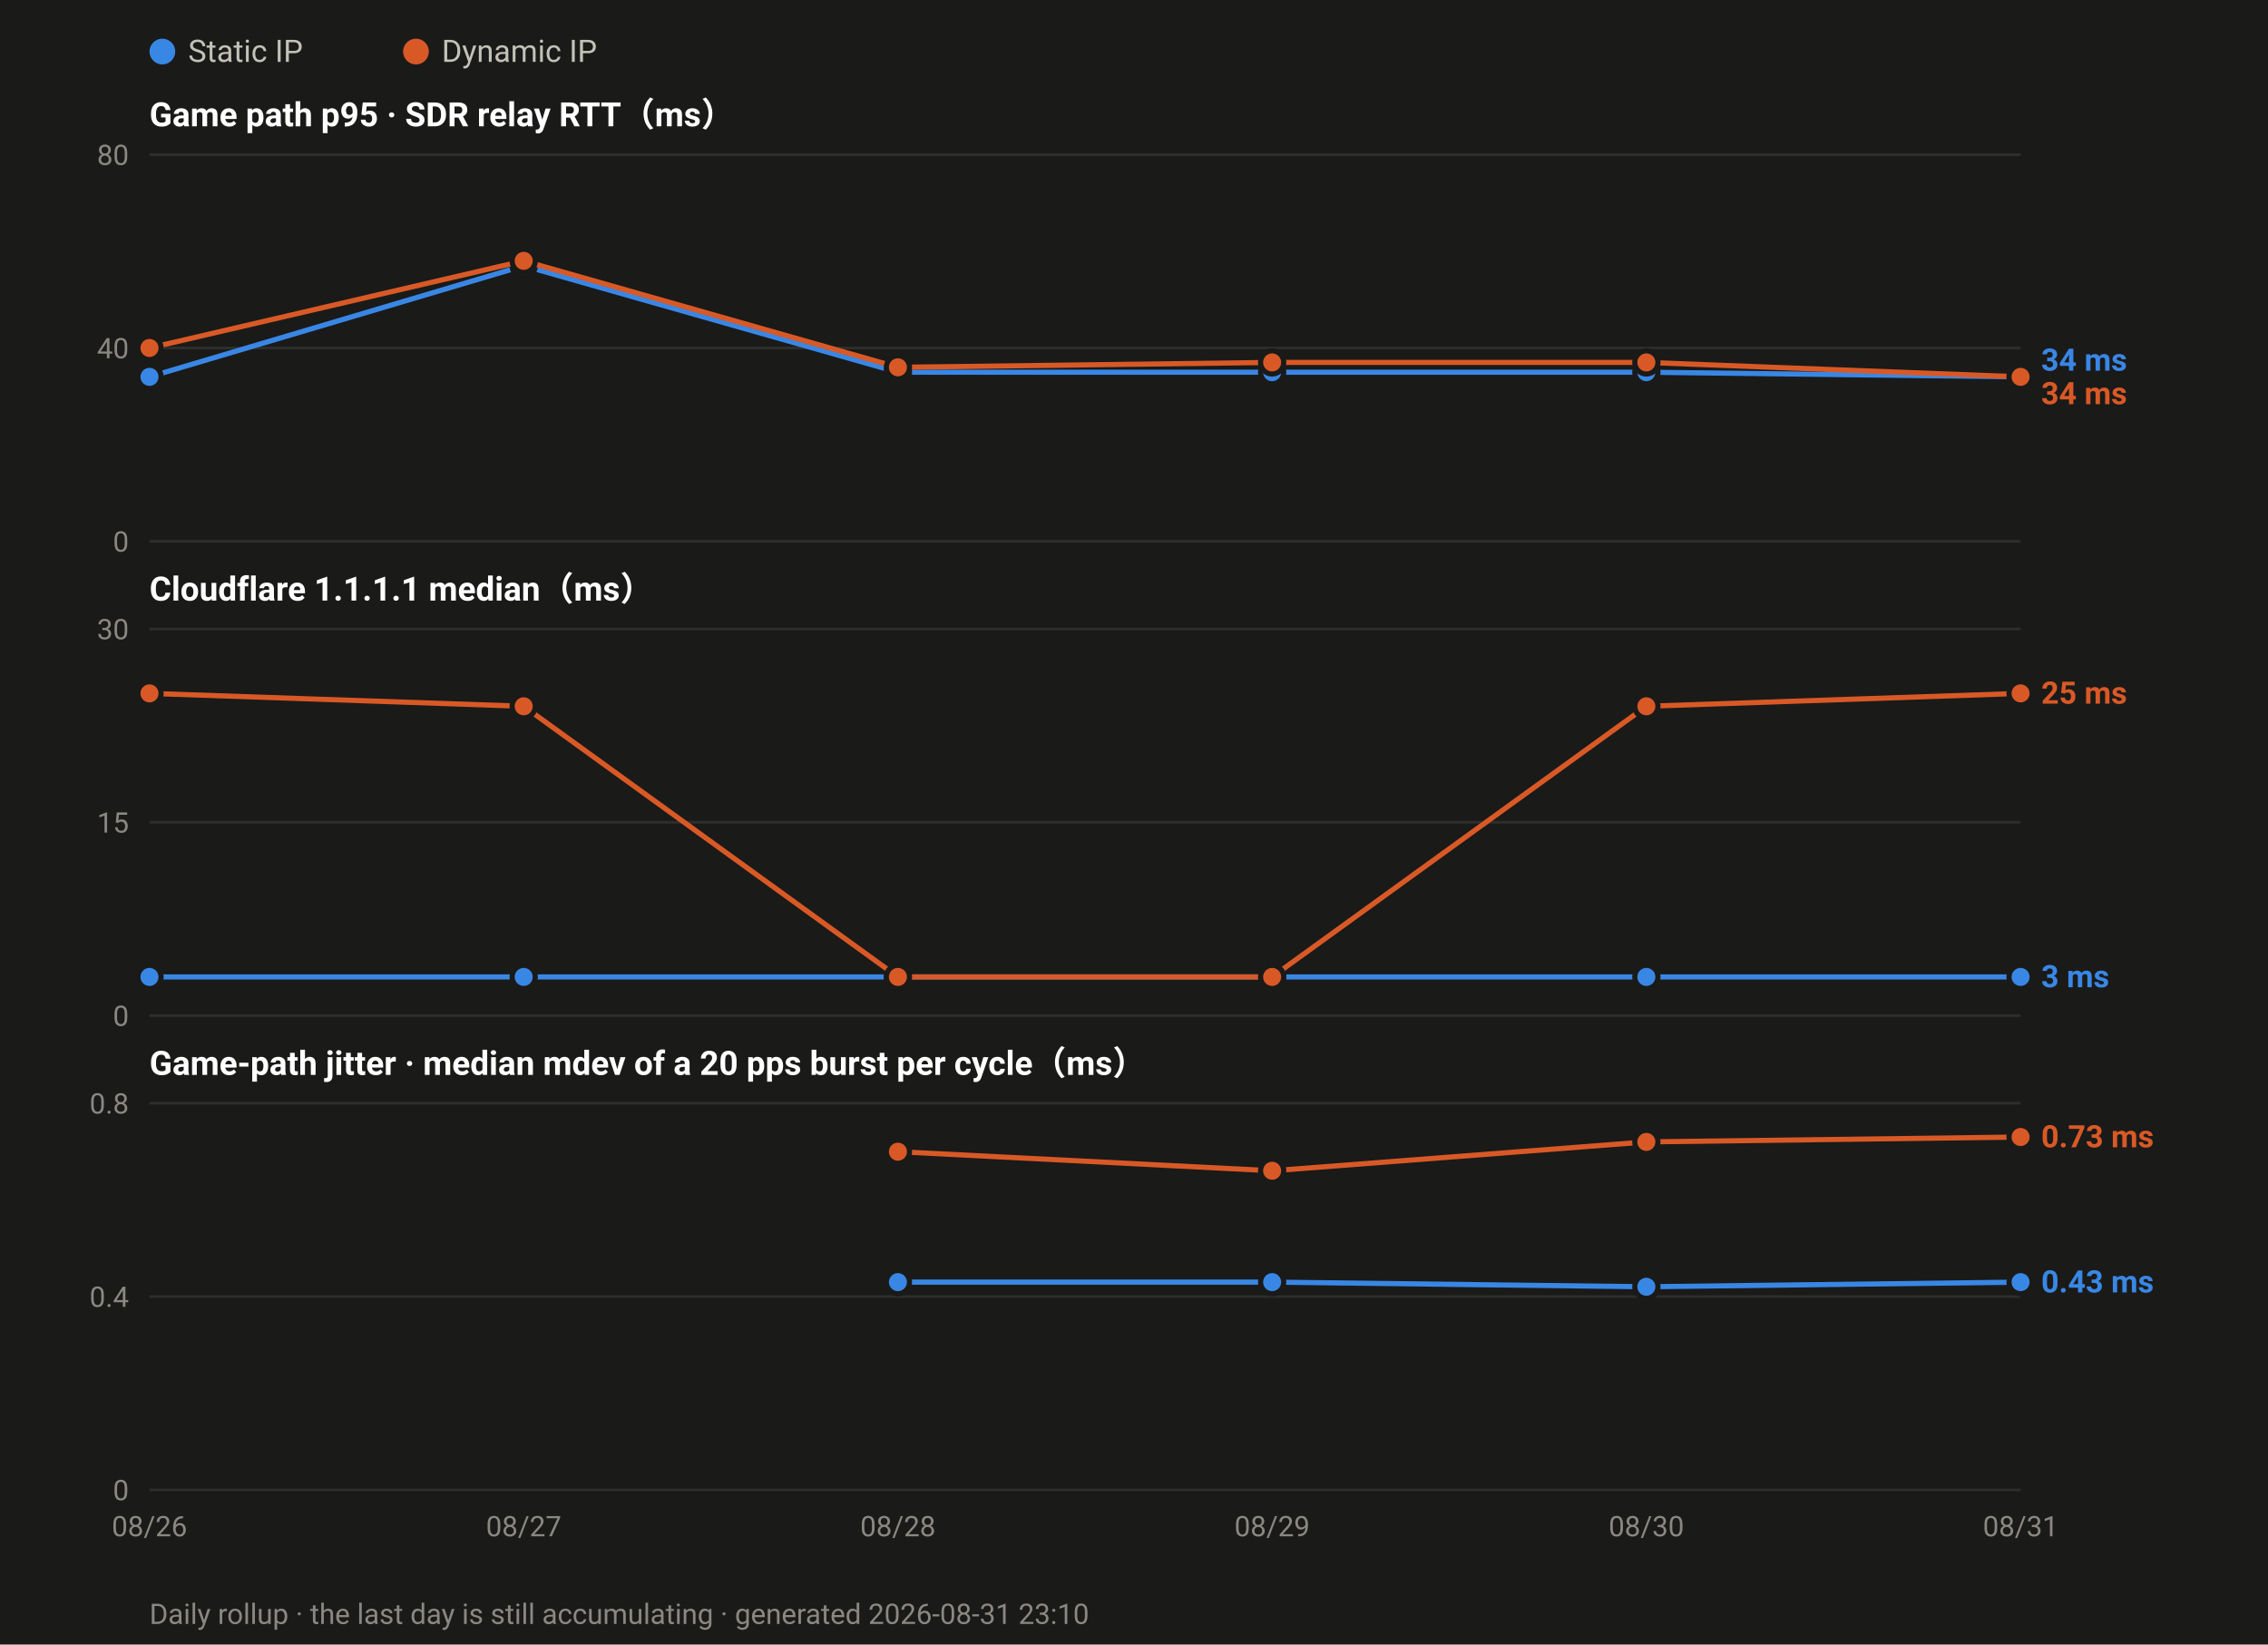
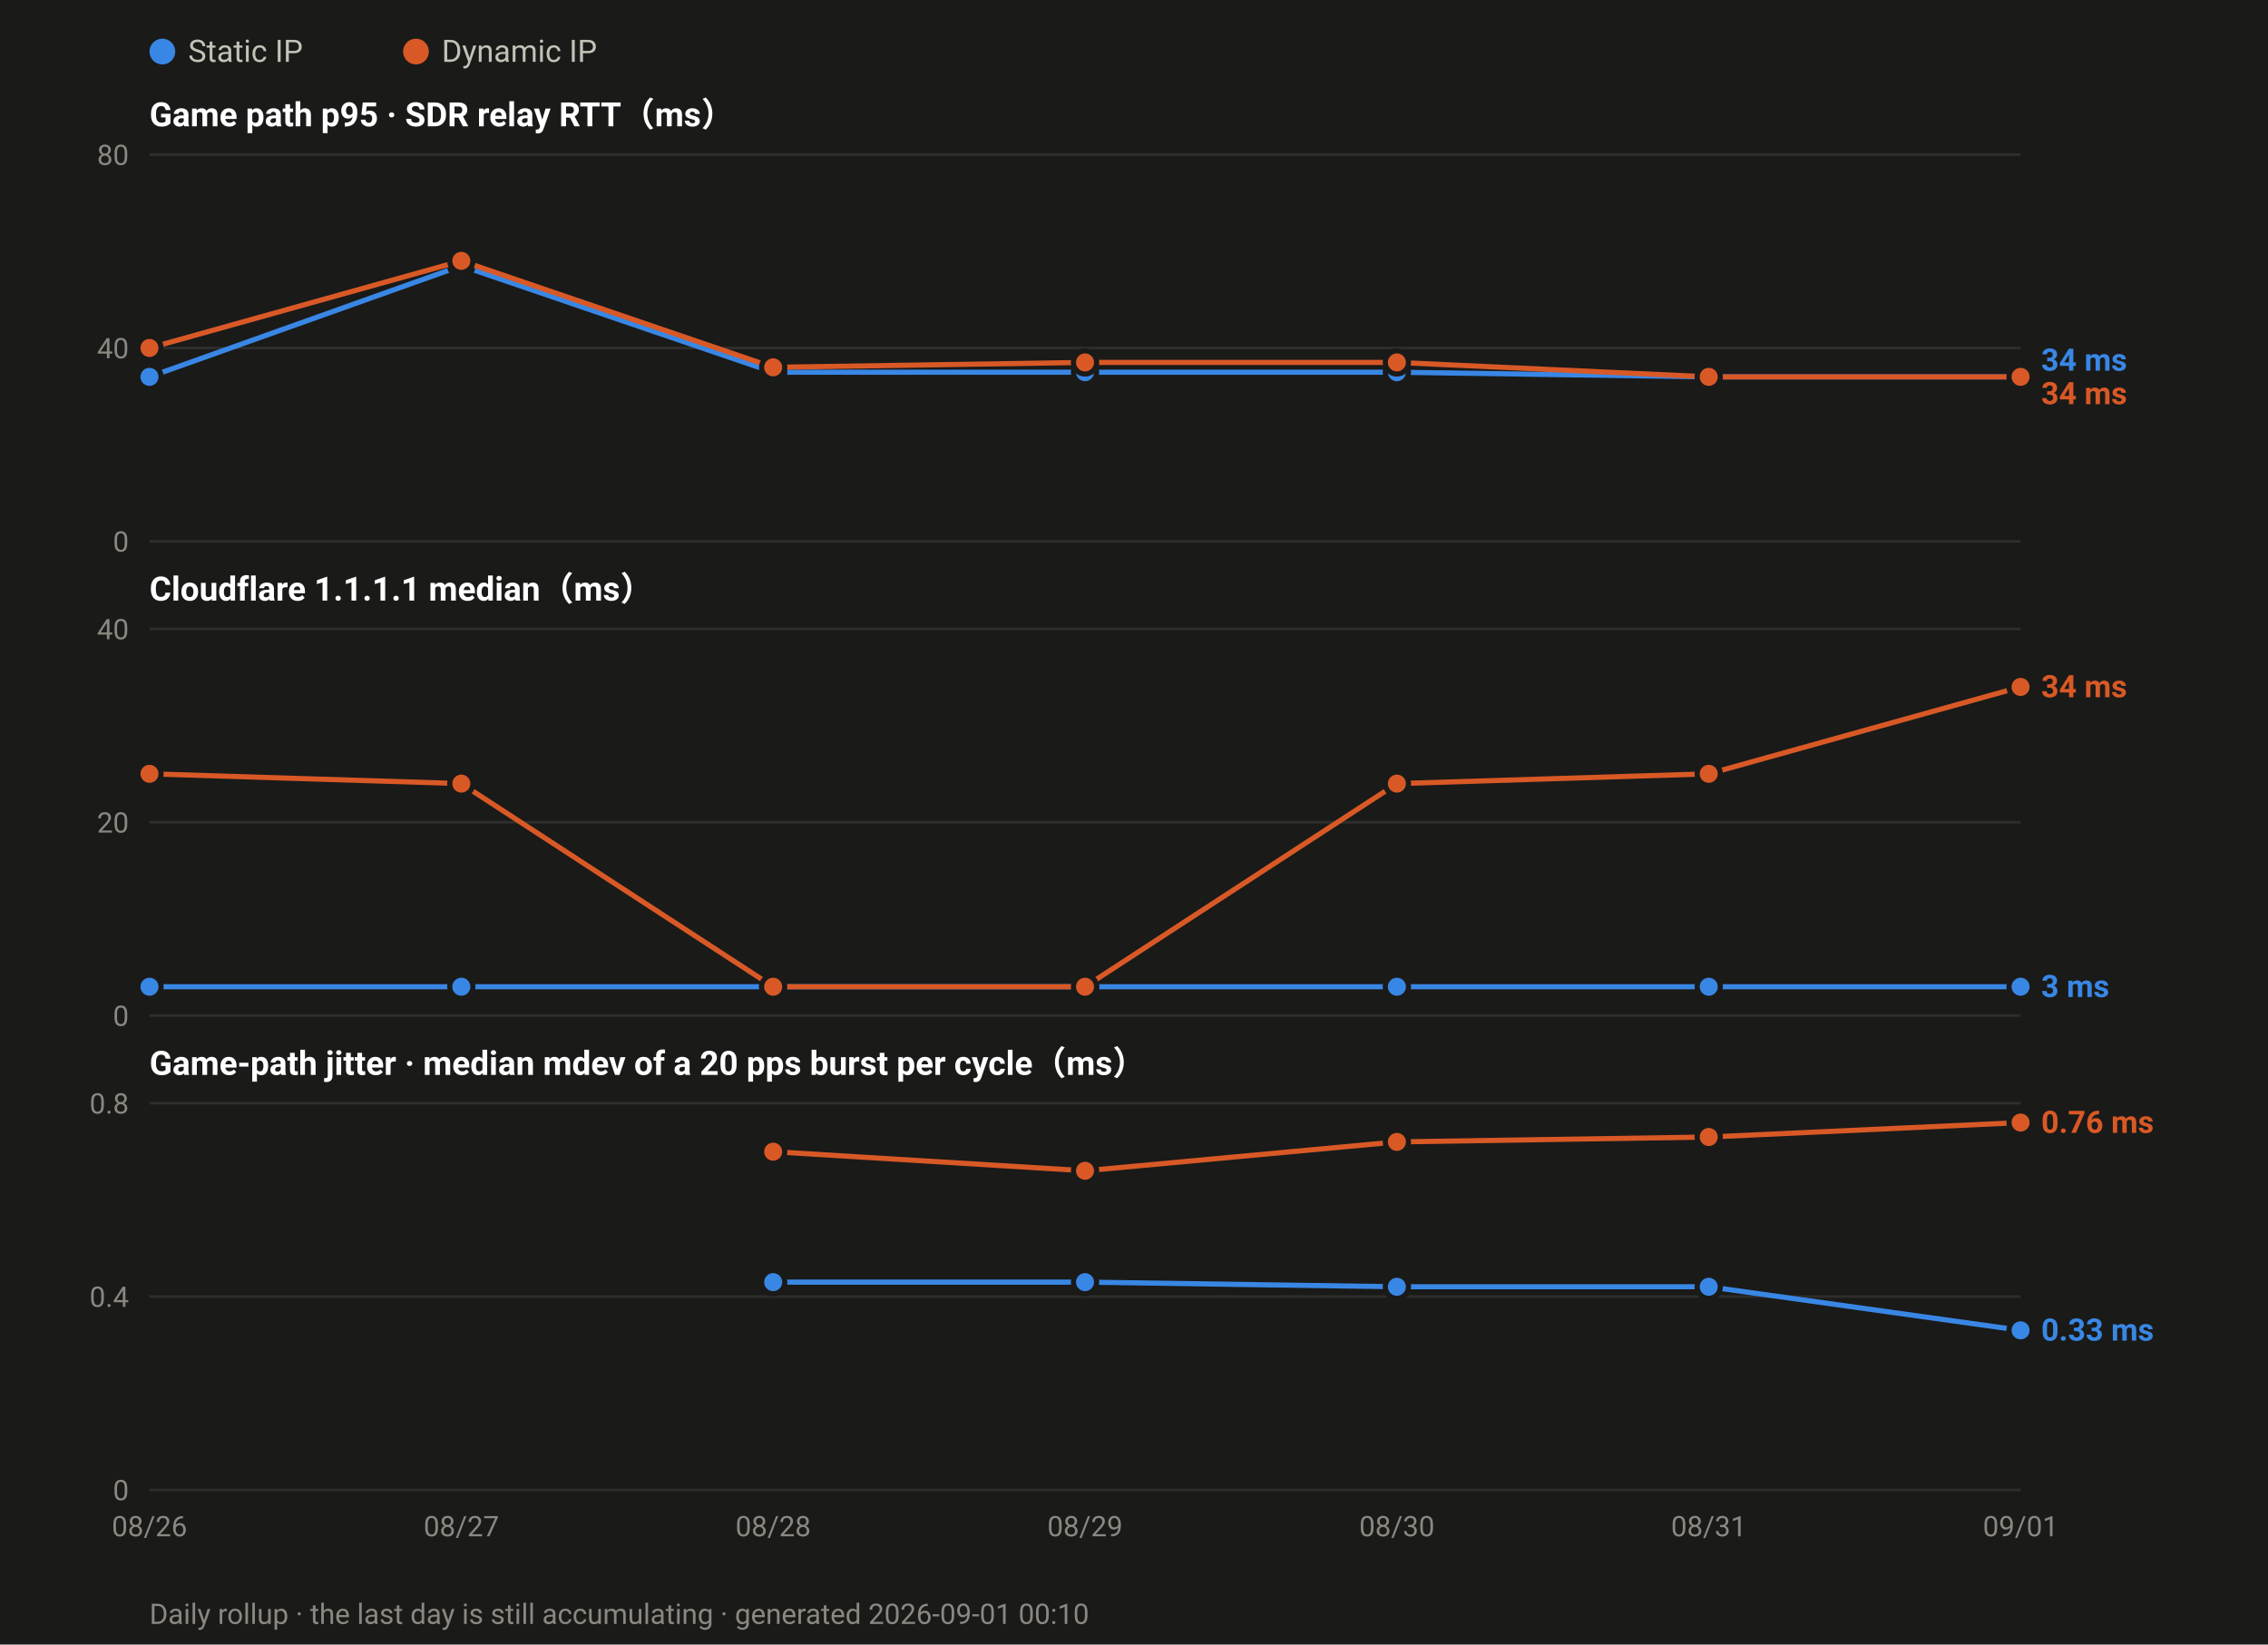
<svg xmlns="http://www.w3.org/2000/svg" width="880" height="638" viewBox="0 0 880 638" font-family="ui-sans-serif,-apple-system,Segoe UI,Roboto,Helvetica,Arial,sans-serif">
  <rect width="880" height="638" fill="#1a1a19" />
  <circle cx="63.0" cy="20" r="5" fill="#3987e5" />
  <text x="73.0" y="24" font-size="12" fill="#c3c2b7">Static IP</text>
  <circle cx="161.4" cy="20" r="5" fill="#d95926" />
  <text x="171.4" y="24" font-size="12" fill="#c3c2b7">Dynamic IP</text>
  <text x="58" y="49.0" font-size="13" font-weight="600" fill="#ffffff">Game path p95 · SDR relay RTT（ms）</text>
  <line x1="58" y1="210.0" x2="784.0" y2="210.0" stroke="#2e2e2c" stroke-width="1" />
  <text x="50" y="214.0" font-size="11" text-anchor="end" fill="#8a8880">0</text>
  <line x1="58" y1="135.0" x2="784.0" y2="135.0" stroke="#2e2e2c" stroke-width="1" />
  <text x="50" y="139.0" font-size="11" text-anchor="end" fill="#8a8880">40</text>
  <line x1="58" y1="60.0" x2="784.0" y2="60.0" stroke="#2e2e2c" stroke-width="1" />
  <text x="50" y="64.0" font-size="11" text-anchor="end" fill="#8a8880">80</text>
-   <polyline fill="none" stroke="#3987e5" stroke-width="2" stroke-linejoin="round" points="58.0,146.2 203.2,103.1 348.4,144.4 493.6,144.4 638.8,144.4 784.0,146.2" />
+   <polyline fill="none" stroke="#3987e5" stroke-width="2" stroke-linejoin="round" points="58.0,146.2 179.0,103.1 300.0,144.4 421.0,144.4 542.0,144.4 663.0,146.2 784.0,146.2" />
  <circle cx="58.0" cy="146.2" r="4.5" fill="#3987e5" stroke="#1a1a19" stroke-width="2" />
-   <circle cx="203.2" cy="103.1" r="4.5" fill="#3987e5" stroke="#1a1a19" stroke-width="2" />
-   <circle cx="348.4" cy="144.4" r="4.5" fill="#3987e5" stroke="#1a1a19" stroke-width="2" />
-   <circle cx="493.6" cy="144.4" r="4.5" fill="#3987e5" stroke="#1a1a19" stroke-width="2" />
-   <circle cx="638.8" cy="144.4" r="4.5" fill="#3987e5" stroke="#1a1a19" stroke-width="2" />
+   <circle cx="179.0" cy="103.1" r="4.5" fill="#3987e5" stroke="#1a1a19" stroke-width="2" />
+   <circle cx="300.0" cy="144.4" r="4.5" fill="#3987e5" stroke="#1a1a19" stroke-width="2" />
+   <circle cx="421.0" cy="144.4" r="4.5" fill="#3987e5" stroke="#1a1a19" stroke-width="2" />
+   <circle cx="542.0" cy="144.4" r="4.5" fill="#3987e5" stroke="#1a1a19" stroke-width="2" />
+   <circle cx="663.0" cy="146.2" r="4.5" fill="#3987e5" stroke="#1a1a19" stroke-width="2" />
  <circle cx="784.0" cy="146.2" r="4.5" fill="#3987e5" stroke="#1a1a19" stroke-width="2" />
-   <polyline fill="none" stroke="#d95926" stroke-width="2" stroke-linejoin="round" points="58.0,135.0 203.2,101.2 348.4,142.5 493.6,140.6 638.8,140.6 784.0,146.2" />
+   <polyline fill="none" stroke="#d95926" stroke-width="2" stroke-linejoin="round" points="58.0,135.0 179.0,101.2 300.0,142.5 421.0,140.6 542.0,140.6 663.0,146.2 784.0,146.2" />
  <circle cx="58.0" cy="135.0" r="4.5" fill="#d95926" stroke="#1a1a19" stroke-width="2" />
-   <circle cx="203.2" cy="101.2" r="4.5" fill="#d95926" stroke="#1a1a19" stroke-width="2" />
-   <circle cx="348.4" cy="142.5" r="4.5" fill="#d95926" stroke="#1a1a19" stroke-width="2" />
-   <circle cx="493.6" cy="140.6" r="4.5" fill="#d95926" stroke="#1a1a19" stroke-width="2" />
-   <circle cx="638.8" cy="140.6" r="4.5" fill="#d95926" stroke="#1a1a19" stroke-width="2" />
+   <circle cx="179.0" cy="101.2" r="4.5" fill="#d95926" stroke="#1a1a19" stroke-width="2" />
+   <circle cx="300.0" cy="142.5" r="4.5" fill="#d95926" stroke="#1a1a19" stroke-width="2" />
+   <circle cx="421.0" cy="140.6" r="4.5" fill="#d95926" stroke="#1a1a19" stroke-width="2" />
+   <circle cx="542.0" cy="140.6" r="4.5" fill="#d95926" stroke="#1a1a19" stroke-width="2" />
+   <circle cx="663.0" cy="146.2" r="4.5" fill="#d95926" stroke="#1a1a19" stroke-width="2" />
  <circle cx="784.0" cy="146.2" r="4.5" fill="#d95926" stroke="#1a1a19" stroke-width="2" />
  <text x="792.0" y="143.8" font-size="12" font-weight="600" fill="#3987e5">34 ms</text>
  <text x="792.0" y="156.8" font-size="12" font-weight="600" fill="#d95926">34 ms</text>
  <text x="58" y="233.0" font-size="13" font-weight="600" fill="#ffffff">Cloudflare 1.1.1.1 median（ms）</text>
  <line x1="58" y1="394.0" x2="784.0" y2="394.0" stroke="#2e2e2c" stroke-width="1" />
  <text x="50" y="398.0" font-size="11" text-anchor="end" fill="#8a8880">0</text>
  <line x1="58" y1="319.0" x2="784.0" y2="319.0" stroke="#2e2e2c" stroke-width="1" />
-   <text x="50" y="323.0" font-size="11" text-anchor="end" fill="#8a8880">15</text>
+   <text x="50" y="323.0" font-size="11" text-anchor="end" fill="#8a8880">20</text>
  <line x1="58" y1="244.0" x2="784.0" y2="244.0" stroke="#2e2e2c" stroke-width="1" />
-   <text x="50" y="248.0" font-size="11" text-anchor="end" fill="#8a8880">30</text>
-   <polyline fill="none" stroke="#3987e5" stroke-width="2" stroke-linejoin="round" points="58.0,379.0 203.2,379.0 348.4,379.0 493.6,379.0 638.8,379.0 784.0,379.0" />
-   <circle cx="58.0" cy="379.0" r="4.5" fill="#3987e5" stroke="#1a1a19" stroke-width="2" />
-   <circle cx="203.2" cy="379.0" r="4.5" fill="#3987e5" stroke="#1a1a19" stroke-width="2" />
-   <circle cx="348.4" cy="379.0" r="4.5" fill="#3987e5" stroke="#1a1a19" stroke-width="2" />
-   <circle cx="493.6" cy="379.0" r="4.5" fill="#3987e5" stroke="#1a1a19" stroke-width="2" />
-   <circle cx="638.8" cy="379.0" r="4.5" fill="#3987e5" stroke="#1a1a19" stroke-width="2" />
-   <circle cx="784.0" cy="379.0" r="4.5" fill="#3987e5" stroke="#1a1a19" stroke-width="2" />
-   <polyline fill="none" stroke="#d95926" stroke-width="2" stroke-linejoin="round" points="58.0,269.0 203.2,274.0 348.4,379.0 493.6,379.0 638.8,274.0 784.0,269.0" />
-   <circle cx="58.0" cy="269.0" r="4.5" fill="#d95926" stroke="#1a1a19" stroke-width="2" />
-   <circle cx="203.2" cy="274.0" r="4.5" fill="#d95926" stroke="#1a1a19" stroke-width="2" />
-   <circle cx="348.4" cy="379.0" r="4.5" fill="#d95926" stroke="#1a1a19" stroke-width="2" />
-   <circle cx="493.6" cy="379.0" r="4.5" fill="#d95926" stroke="#1a1a19" stroke-width="2" />
-   <circle cx="638.8" cy="274.0" r="4.5" fill="#d95926" stroke="#1a1a19" stroke-width="2" />
-   <circle cx="784.0" cy="269.0" r="4.5" fill="#d95926" stroke="#1a1a19" stroke-width="2" />
-   <text x="792.0" y="273.0" font-size="12" font-weight="600" fill="#d95926">25 ms</text>
-   <text x="792.0" y="383.0" font-size="12" font-weight="600" fill="#3987e5">3 ms</text>
+   <text x="50" y="248.0" font-size="11" text-anchor="end" fill="#8a8880">40</text>
+   <polyline fill="none" stroke="#3987e5" stroke-width="2" stroke-linejoin="round" points="58.0,382.8 179.0,382.8 300.0,382.8 421.0,382.8 542.0,382.8 663.0,382.8 784.0,382.8" />
+   <circle cx="58.0" cy="382.8" r="4.5" fill="#3987e5" stroke="#1a1a19" stroke-width="2" />
+   <circle cx="179.0" cy="382.8" r="4.5" fill="#3987e5" stroke="#1a1a19" stroke-width="2" />
+   <circle cx="300.0" cy="382.8" r="4.5" fill="#3987e5" stroke="#1a1a19" stroke-width="2" />
+   <circle cx="421.0" cy="382.8" r="4.5" fill="#3987e5" stroke="#1a1a19" stroke-width="2" />
+   <circle cx="542.0" cy="382.8" r="4.5" fill="#3987e5" stroke="#1a1a19" stroke-width="2" />
+   <circle cx="663.0" cy="382.8" r="4.5" fill="#3987e5" stroke="#1a1a19" stroke-width="2" />
+   <circle cx="784.0" cy="382.8" r="4.5" fill="#3987e5" stroke="#1a1a19" stroke-width="2" />
+   <polyline fill="none" stroke="#d95926" stroke-width="2" stroke-linejoin="round" points="58.0,300.2 179.0,304.0 300.0,382.8 421.0,382.8 542.0,304.0 663.0,300.2 784.0,266.5" />
+   <circle cx="58.0" cy="300.2" r="4.5" fill="#d95926" stroke="#1a1a19" stroke-width="2" />
+   <circle cx="179.0" cy="304.0" r="4.5" fill="#d95926" stroke="#1a1a19" stroke-width="2" />
+   <circle cx="300.0" cy="382.8" r="4.5" fill="#d95926" stroke="#1a1a19" stroke-width="2" />
+   <circle cx="421.0" cy="382.8" r="4.5" fill="#d95926" stroke="#1a1a19" stroke-width="2" />
+   <circle cx="542.0" cy="304.0" r="4.5" fill="#d95926" stroke="#1a1a19" stroke-width="2" />
+   <circle cx="663.0" cy="300.2" r="4.5" fill="#d95926" stroke="#1a1a19" stroke-width="2" />
+   <circle cx="784.0" cy="266.5" r="4.5" fill="#d95926" stroke="#1a1a19" stroke-width="2" />
+   <text x="792.0" y="270.5" font-size="12" font-weight="600" fill="#d95926">34 ms</text>
+   <text x="792.0" y="386.8" font-size="12" font-weight="600" fill="#3987e5">3 ms</text>
  <text x="58" y="417.0" font-size="13" font-weight="600" fill="#ffffff">Game-path jitter · median mdev of a 20 pps burst per cycle（ms）</text>
  <line x1="58" y1="578.0" x2="784.0" y2="578.0" stroke="#2e2e2c" stroke-width="1" />
  <text x="50" y="582.0" font-size="11" text-anchor="end" fill="#8a8880">0</text>
  <line x1="58" y1="503.0" x2="784.0" y2="503.0" stroke="#2e2e2c" stroke-width="1" />
  <text x="50" y="507.0" font-size="11" text-anchor="end" fill="#8a8880">0.4</text>
  <line x1="58" y1="428.0" x2="784.0" y2="428.0" stroke="#2e2e2c" stroke-width="1" />
  <text x="50" y="432.0" font-size="11" text-anchor="end" fill="#8a8880">0.8</text>
-   <polyline fill="none" stroke="#3987e5" stroke-width="2" stroke-linejoin="round" points="348.4,497.4 493.6,497.4 638.8,499.2 784.0,497.4" />
-   <circle cx="348.4" cy="497.4" r="4.5" fill="#3987e5" stroke="#1a1a19" stroke-width="2" />
-   <circle cx="493.6" cy="497.4" r="4.5" fill="#3987e5" stroke="#1a1a19" stroke-width="2" />
-   <circle cx="638.8" cy="499.2" r="4.5" fill="#3987e5" stroke="#1a1a19" stroke-width="2" />
-   <circle cx="784.0" cy="497.4" r="4.5" fill="#3987e5" stroke="#1a1a19" stroke-width="2" />
-   <polyline fill="none" stroke="#d95926" stroke-width="2" stroke-linejoin="round" points="348.4,446.8 493.6,454.2 638.8,443.0 784.0,441.1" />
-   <circle cx="348.4" cy="446.8" r="4.5" fill="#d95926" stroke="#1a1a19" stroke-width="2" />
-   <circle cx="493.6" cy="454.2" r="4.5" fill="#d95926" stroke="#1a1a19" stroke-width="2" />
-   <circle cx="638.8" cy="443.0" r="4.5" fill="#d95926" stroke="#1a1a19" stroke-width="2" />
-   <circle cx="784.0" cy="441.1" r="4.5" fill="#d95926" stroke="#1a1a19" stroke-width="2" />
-   <text x="792.0" y="445.1" font-size="12" font-weight="600" fill="#d95926">0.73 ms</text>
-   <text x="792.0" y="501.4" font-size="12" font-weight="600" fill="#3987e5">0.43 ms</text>
+   <polyline fill="none" stroke="#3987e5" stroke-width="2" stroke-linejoin="round" points="300.0,497.4 421.0,497.4 542.0,499.2 663.0,499.2 784.0,516.1" />
+   <circle cx="300.0" cy="497.4" r="4.5" fill="#3987e5" stroke="#1a1a19" stroke-width="2" />
+   <circle cx="421.0" cy="497.4" r="4.5" fill="#3987e5" stroke="#1a1a19" stroke-width="2" />
+   <circle cx="542.0" cy="499.2" r="4.5" fill="#3987e5" stroke="#1a1a19" stroke-width="2" />
+   <circle cx="663.0" cy="499.2" r="4.5" fill="#3987e5" stroke="#1a1a19" stroke-width="2" />
+   <circle cx="784.0" cy="516.1" r="4.5" fill="#3987e5" stroke="#1a1a19" stroke-width="2" />
+   <polyline fill="none" stroke="#d95926" stroke-width="2" stroke-linejoin="round" points="300.0,446.8 421.0,454.2 542.0,443.0 663.0,441.1 784.0,435.5" />
+   <circle cx="300.0" cy="446.8" r="4.5" fill="#d95926" stroke="#1a1a19" stroke-width="2" />
+   <circle cx="421.0" cy="454.2" r="4.5" fill="#d95926" stroke="#1a1a19" stroke-width="2" />
+   <circle cx="542.0" cy="443.0" r="4.5" fill="#d95926" stroke="#1a1a19" stroke-width="2" />
+   <circle cx="663.0" cy="441.1" r="4.5" fill="#d95926" stroke="#1a1a19" stroke-width="2" />
+   <circle cx="784.0" cy="435.5" r="4.5" fill="#d95926" stroke="#1a1a19" stroke-width="2" />
+   <text x="792.0" y="439.5" font-size="12" font-weight="600" fill="#d95926">0.76 ms</text>
+   <text x="792.0" y="520.1" font-size="12" font-weight="600" fill="#3987e5">0.33 ms</text>
  <text x="58.0" y="596.0" font-size="11" text-anchor="middle" fill="#8a8880">08/26</text>
-   <text x="203.2" y="596.0" font-size="11" text-anchor="middle" fill="#8a8880">08/27</text>
-   <text x="348.4" y="596.0" font-size="11" text-anchor="middle" fill="#8a8880">08/28</text>
-   <text x="493.6" y="596.0" font-size="11" text-anchor="middle" fill="#8a8880">08/29</text>
-   <text x="638.8" y="596.0" font-size="11" text-anchor="middle" fill="#8a8880">08/30</text>
-   <text x="784.0" y="596.0" font-size="11" text-anchor="middle" fill="#8a8880">08/31</text>
-   <text x="58" y="630" font-size="11" fill="#8a8880">Daily rollup · the last day is still accumulating · generated 2026-08-31 23:10</text>
+   <text x="179.0" y="596.0" font-size="11" text-anchor="middle" fill="#8a8880">08/27</text>
+   <text x="300.0" y="596.0" font-size="11" text-anchor="middle" fill="#8a8880">08/28</text>
+   <text x="421.0" y="596.0" font-size="11" text-anchor="middle" fill="#8a8880">08/29</text>
+   <text x="542.0" y="596.0" font-size="11" text-anchor="middle" fill="#8a8880">08/30</text>
+   <text x="663.0" y="596.0" font-size="11" text-anchor="middle" fill="#8a8880">08/31</text>
+   <text x="784.0" y="596.0" font-size="11" text-anchor="middle" fill="#8a8880">09/01</text>
+   <text x="58" y="630" font-size="11" fill="#8a8880">Daily rollup · the last day is still accumulating · generated 2026-09-01 00:10</text>
</svg>
